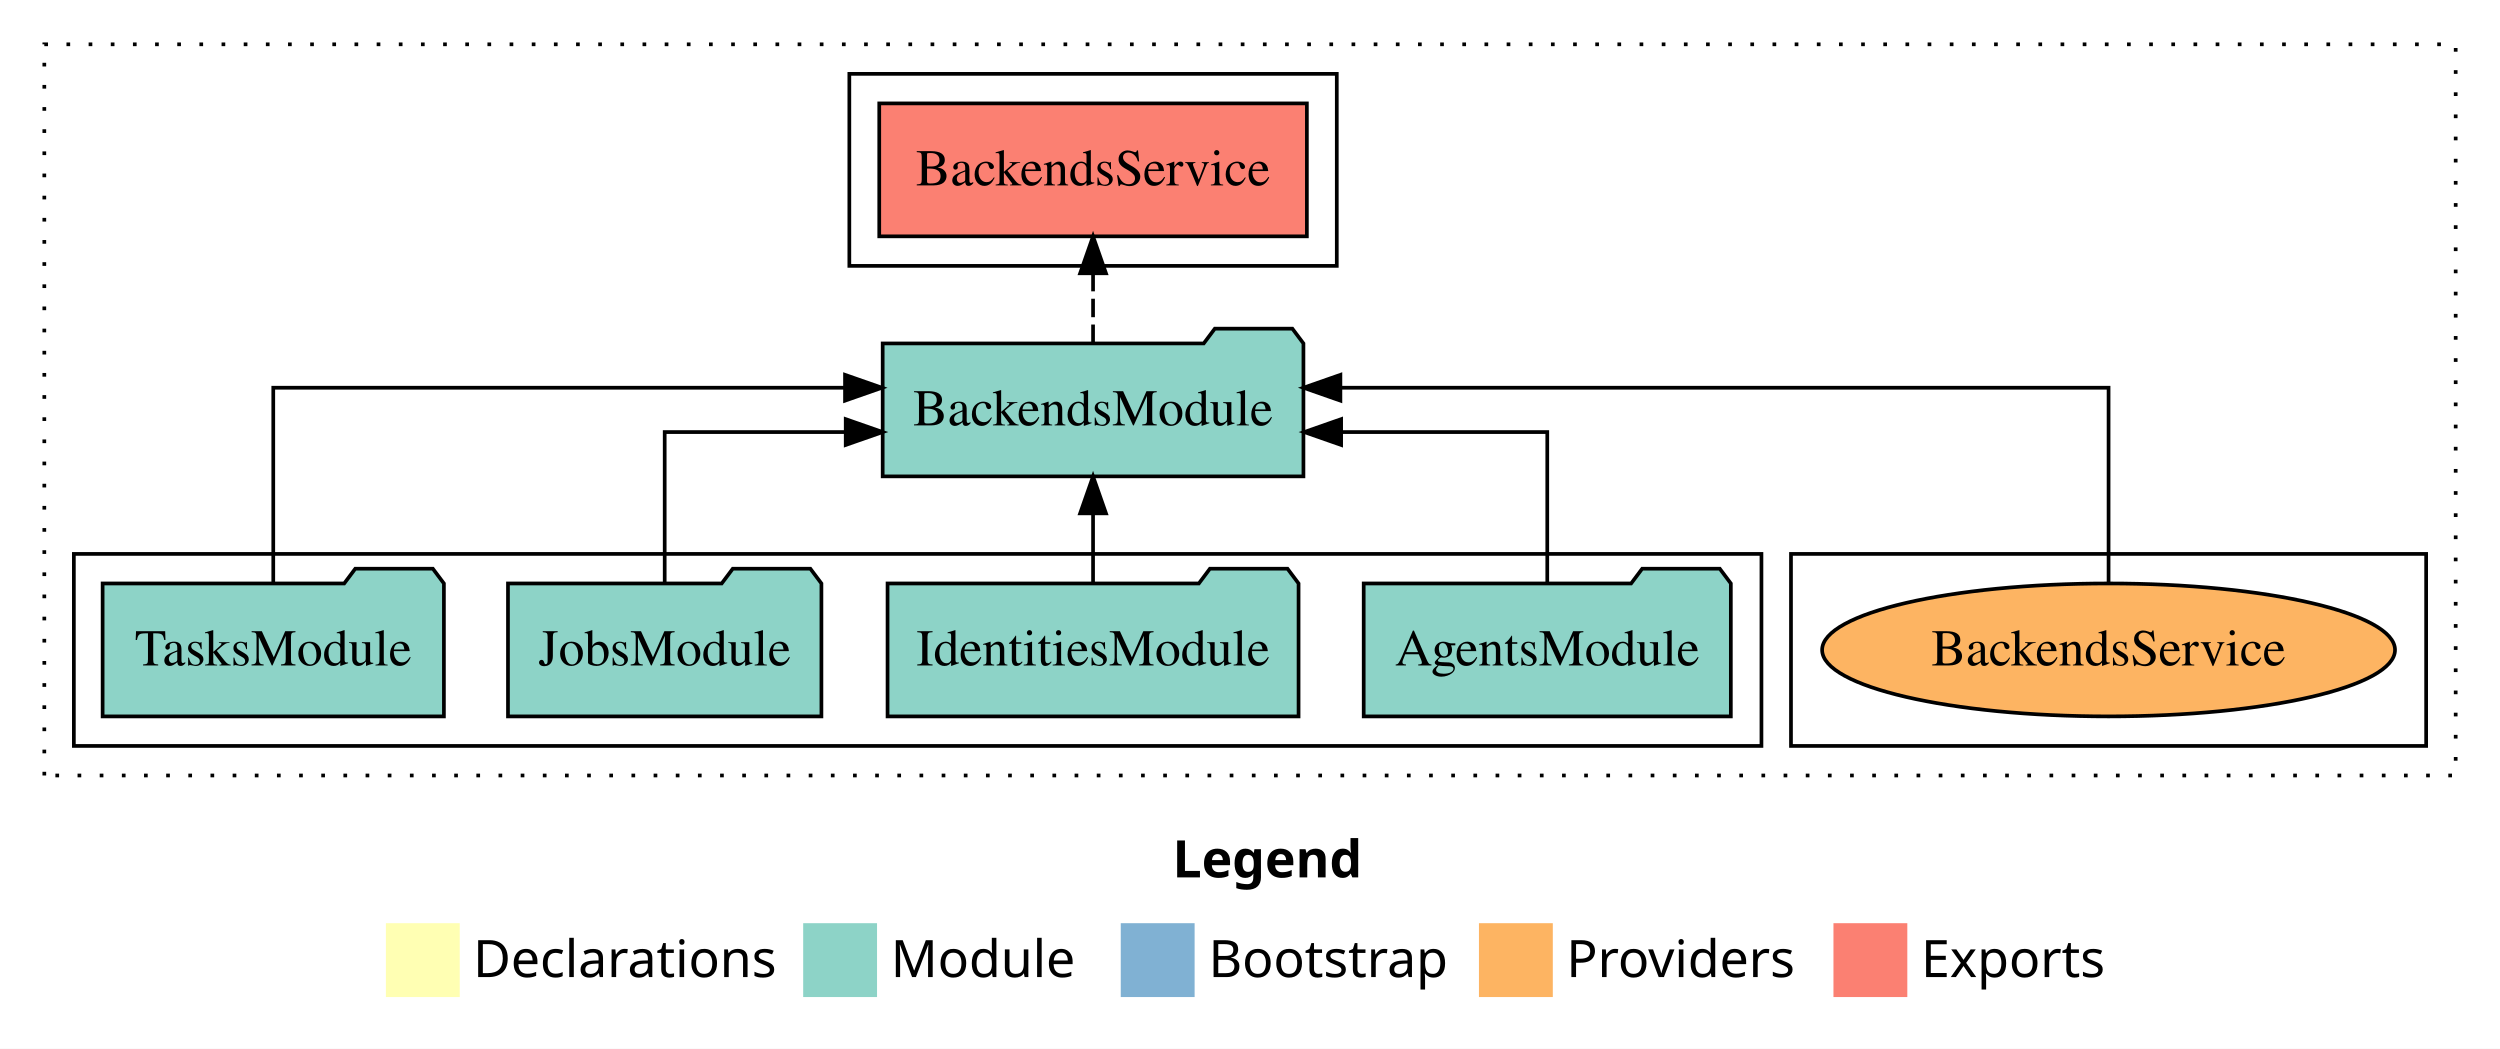
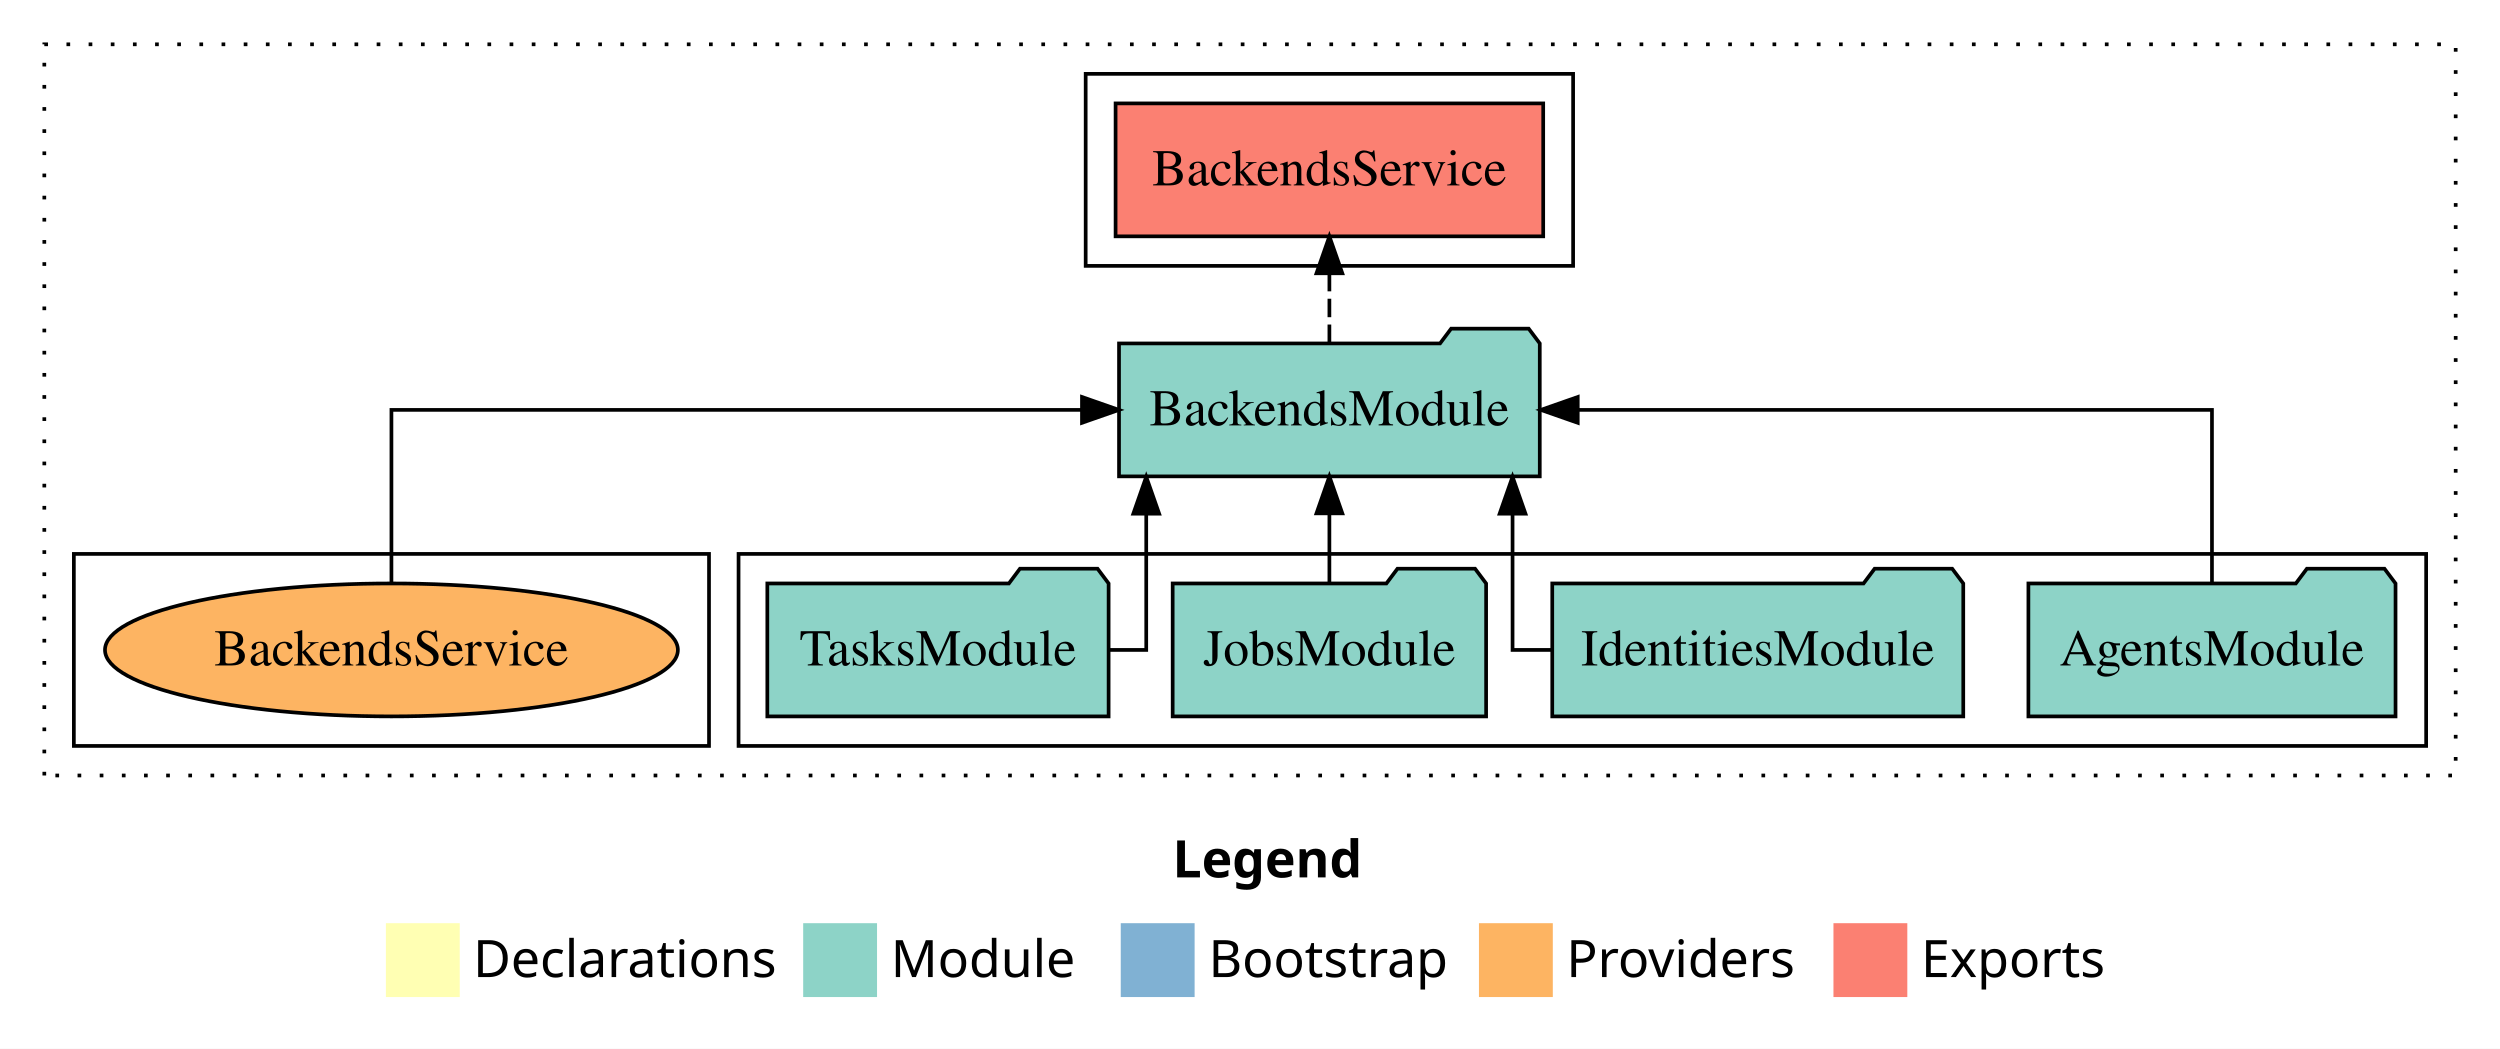
<svg xmlns="http://www.w3.org/2000/svg" width="677pt" height="284pt" viewBox="0.00 0.00 677.00 284.00">
  <g id="graph0" class="graph" transform="scale(1 1) rotate(0) translate(4 280)">
    <polygon fill="white" stroke="transparent" points="-4,4 -4,-280 673,-280 673,4 -4,4" />
    <text text-anchor="start" x="313.51" y="-42.4" font-family="Times-12" font-weight="bold" font-size="14.00">Legend</text>
    <polygon fill="#ffffb3" stroke="transparent" points="100.5,-10 100.5,-30 120.5,-30 120.5,-10 100.5,-10" />
    <text text-anchor="start" x="124.13" y="-15.4" font-family="Times-12" font-size="14.00">  Declarations</text>
    <polygon fill="#8dd3c7" stroke="transparent" points="213.5,-10 213.5,-30 233.5,-30 233.5,-10 213.5,-10" />
    <text text-anchor="start" x="237.23" y="-15.4" font-family="Times-12" font-size="14.00">  Module</text>
    <polygon fill="#80b1d3" stroke="transparent" points="299.5,-10 299.5,-30 319.5,-30 319.5,-10 299.5,-10" />
    <text text-anchor="start" x="323.28" y="-15.4" font-family="Times-12" font-size="14.00">  Bootstrap</text>
    <polygon fill="#fdb462" stroke="transparent" points="396.5,-10 396.5,-30 416.5,-30 416.5,-10 396.5,-10" />
    <text text-anchor="start" x="420.17" y="-15.4" font-family="Times-12" font-size="14.00">  Providers</text>
    <polygon fill="#fb8072" stroke="transparent" points="492.5,-10 492.5,-30 512.5,-30 512.5,-10 492.5,-10" />
    <text text-anchor="start" x="516.23" y="-15.4" font-family="Times-12" font-size="14.00">  Exports</text>
    <g id="clust1" class="cluster">
      <polygon fill="none" stroke="black" stroke-dasharray="1,5" points="8,-70 8,-268 661,-268 661,-70 8,-70" />
    </g>
    <g id="clust4" class="cluster">
-       <polygon fill="none" stroke="black" points="226,-208 226,-260 358,-260 358,-208 226,-208" />
+       <polygon fill="none" stroke="black" points="290,-208 290,-260 422,-260 422,-208 290,-208" />
+     </g>
+     <g id="clust3" class="cluster">
+       <polygon fill="none" stroke="black" points="196,-78 196,-130 653,-130 653,-78 196,-78" />
    </g>
    <g id="clust6" class="cluster">
-       <polygon fill="none" stroke="black" points="481,-78 481,-130 653,-130 653,-78 481,-78" />
-     </g>
-     <g id="clust3" class="cluster">
-       <polygon fill="none" stroke="black" points="16,-78 16,-130 473,-130 473,-78 16,-78" />
+       <polygon fill="none" stroke="black" points="16,-78 16,-130 188,-130 188,-78 16,-78" />
    </g>
    <g id="node1" class="node">
-       <polygon fill="#8dd3c7" stroke="black" points="464.71,-122 461.71,-126 440.71,-126 437.71,-122 365.29,-122 365.29,-86 464.71,-86 464.71,-122" />
-       <text text-anchor="middle" x="415" y="-99.8" font-family="Times,serif" font-size="14.00">AgentsModule</text>
+       <polygon fill="#8dd3c7" stroke="black" points="644.71,-122 641.71,-126 620.71,-126 617.71,-122 545.29,-122 545.29,-86 644.71,-86 644.71,-122" />
+       <text text-anchor="middle" x="595" y="-99.8" font-family="Times,serif" font-size="14.00">AgentsModule</text>
    </g>
    <g id="node5" class="node">
-       <polygon fill="#8dd3c7" stroke="black" points="348.97,-187 345.97,-191 324.97,-191 321.97,-187 235.03,-187 235.03,-151 348.97,-151 348.97,-187" />
-       <text text-anchor="middle" x="292" y="-164.8" font-family="Times,serif" font-size="14.00">BackendsModule</text>
+       <polygon fill="#8dd3c7" stroke="black" points="412.97,-187 409.97,-191 388.97,-191 385.97,-187 299.03,-187 299.03,-151 412.97,-151 412.97,-187" />
+       <text text-anchor="middle" x="356" y="-164.8" font-family="Times,serif" font-size="14.00">BackendsModule</text>
    </g>
    <g id="edge1" class="edge">
-       <path fill="none" stroke="black" d="M415,-122.02C415,-139.37 415,-163 415,-163 415,-163 359.18,-163 359.18,-163" />
-       <polygon fill="black" stroke="black" points="359.18,-159.5 349.18,-163 359.18,-166.5 359.18,-159.5" />
+       <path fill="none" stroke="black" d="M595,-122.11C595,-141.34 595,-169 595,-169 595,-169 423.25,-169 423.25,-169" />
+       <polygon fill="black" stroke="black" points="423.25,-165.5 413.25,-169 423.25,-172.5 423.25,-165.5" />
    </g>
    <g id="node2" class="node">
-       <polygon fill="#8dd3c7" stroke="black" points="347.65,-122 344.65,-126 323.65,-126 320.65,-122 236.35,-122 236.35,-86 347.65,-86 347.65,-122" />
-       <text text-anchor="middle" x="292" y="-99.8" font-family="Times,serif" font-size="14.00">IdentitiesModule</text>
+       <polygon fill="#8dd3c7" stroke="black" points="527.65,-122 524.65,-126 503.65,-126 500.65,-122 416.35,-122 416.35,-86 527.65,-86 527.65,-122" />
+       <text text-anchor="middle" x="472" y="-99.8" font-family="Times,serif" font-size="14.00">IdentitiesModule</text>
    </g>
    <g id="edge2" class="edge">
-       <path fill="none" stroke="black" d="M292,-122.11C292,-122.11 292,-140.99 292,-140.99" />
-       <polygon fill="black" stroke="black" points="288.5,-140.99 292,-150.99 295.5,-140.99 288.5,-140.99" />
+       <path fill="none" stroke="black" d="M416.27,-104C409.88,-104 405.6,-104 405.6,-104 405.6,-104 405.6,-140.89 405.6,-140.89" />
+       <polygon fill="black" stroke="black" points="402.1,-140.89 405.6,-150.89 409.1,-140.89 402.1,-140.89" />
    </g>
    <g id="node3" class="node">
-       <polygon fill="#8dd3c7" stroke="black" points="218.44,-122 215.44,-126 194.44,-126 191.44,-122 133.56,-122 133.56,-86 218.44,-86 218.44,-122" />
-       <text text-anchor="middle" x="176" y="-99.8" font-family="Times,serif" font-size="14.00">JobsModule</text>
+       <polygon fill="#8dd3c7" stroke="black" points="398.44,-122 395.44,-126 374.44,-126 371.44,-122 313.56,-122 313.56,-86 398.44,-86 398.44,-122" />
+       <text text-anchor="middle" x="356" y="-99.8" font-family="Times,serif" font-size="14.00">JobsModule</text>
    </g>
    <g id="edge3" class="edge">
-       <path fill="none" stroke="black" d="M176,-122.02C176,-139.37 176,-163 176,-163 176,-163 225.02,-163 225.02,-163" />
-       <polygon fill="black" stroke="black" points="225.02,-166.5 235.02,-163 225.02,-159.5 225.02,-166.5" />
+       <path fill="none" stroke="black" d="M356,-122.11C356,-122.11 356,-140.99 356,-140.99" />
+       <polygon fill="black" stroke="black" points="352.5,-140.99 356,-150.99 359.5,-140.99 352.5,-140.99" />
    </g>
    <g id="node4" class="node">
-       <polygon fill="#8dd3c7" stroke="black" points="116.21,-122 113.21,-126 92.21,-126 89.21,-122 23.79,-122 23.79,-86 116.21,-86 116.21,-122" />
-       <text text-anchor="middle" x="70" y="-99.8" font-family="Times,serif" font-size="14.00">TasksModule</text>
+       <polygon fill="#8dd3c7" stroke="black" points="296.21,-122 293.21,-126 272.21,-126 269.21,-122 203.79,-122 203.79,-86 296.21,-86 296.21,-122" />
+       <text text-anchor="middle" x="250" y="-99.8" font-family="Times,serif" font-size="14.00">TasksModule</text>
    </g>
    <g id="edge4" class="edge">
-       <path fill="none" stroke="black" d="M70,-122.28C70,-143.32 70,-175 70,-175 70,-175 224.83,-175 224.83,-175" />
-       <polygon fill="black" stroke="black" points="224.83,-178.5 234.83,-175 224.83,-171.5 224.83,-178.5" />
+       <path fill="none" stroke="black" d="M296.31,-104C302.3,-104 306.4,-104 306.4,-104 306.4,-104 306.4,-140.89 306.4,-140.89" />
+       <polygon fill="black" stroke="black" points="302.9,-140.89 306.4,-150.89 309.9,-140.89 302.9,-140.89" />
    </g>
    <g id="node6" class="node">
-       <polygon fill="#fb8072" stroke="black" points="349.9,-252 234.1,-252 234.1,-216 349.9,-216 349.9,-252" />
-       <text text-anchor="middle" x="292" y="-229.8" font-family="Times,serif" font-size="14.00">BackendsService </text>
+       <polygon fill="#fb8072" stroke="black" points="413.9,-252 298.1,-252 298.1,-216 413.9,-216 413.9,-252" />
+       <text text-anchor="middle" x="356" y="-229.8" font-family="Times,serif" font-size="14.00">BackendsService </text>
    </g>
    <g id="edge5" class="edge">
-       <path fill="none" stroke="black" stroke-dasharray="5,2" d="M292,-187.11C292,-187.11 292,-205.99 292,-205.99" />
-       <polygon fill="black" stroke="black" points="288.5,-205.99 292,-215.99 295.5,-205.99 288.5,-205.99" />
+       <path fill="none" stroke="black" stroke-dasharray="5,2" d="M356,-187.11C356,-187.11 356,-205.99 356,-205.99" />
+       <polygon fill="black" stroke="black" points="352.5,-205.99 356,-215.99 359.5,-205.99 352.5,-205.99" />
    </g>
    <g id="node7" class="node">
-       <ellipse fill="#fdb462" stroke="black" cx="567" cy="-104" rx="77.57" ry="18" />
-       <text text-anchor="middle" x="567" y="-99.8" font-family="Times,serif" font-size="14.00">BackendsService</text>
+       <ellipse fill="#fdb462" stroke="black" cx="102" cy="-104" rx="77.57" ry="18" />
+       <text text-anchor="middle" x="102" y="-99.8" font-family="Times,serif" font-size="14.00">BackendsService</text>
    </g>
    <g id="edge6" class="edge">
-       <path fill="none" stroke="black" d="M567,-122.28C567,-143.32 567,-175 567,-175 567,-175 358.98,-175 358.98,-175" />
-       <polygon fill="black" stroke="black" points="358.98,-171.5 348.98,-175 358.98,-178.5 358.98,-171.5" />
+       <path fill="none" stroke="black" d="M102,-122.11C102,-141.34 102,-169 102,-169 102,-169 289,-169 289,-169" />
+       <polygon fill="black" stroke="black" points="289,-172.5 299,-169 289,-165.5 289,-172.5" />
    </g>
  </g>
</svg>
